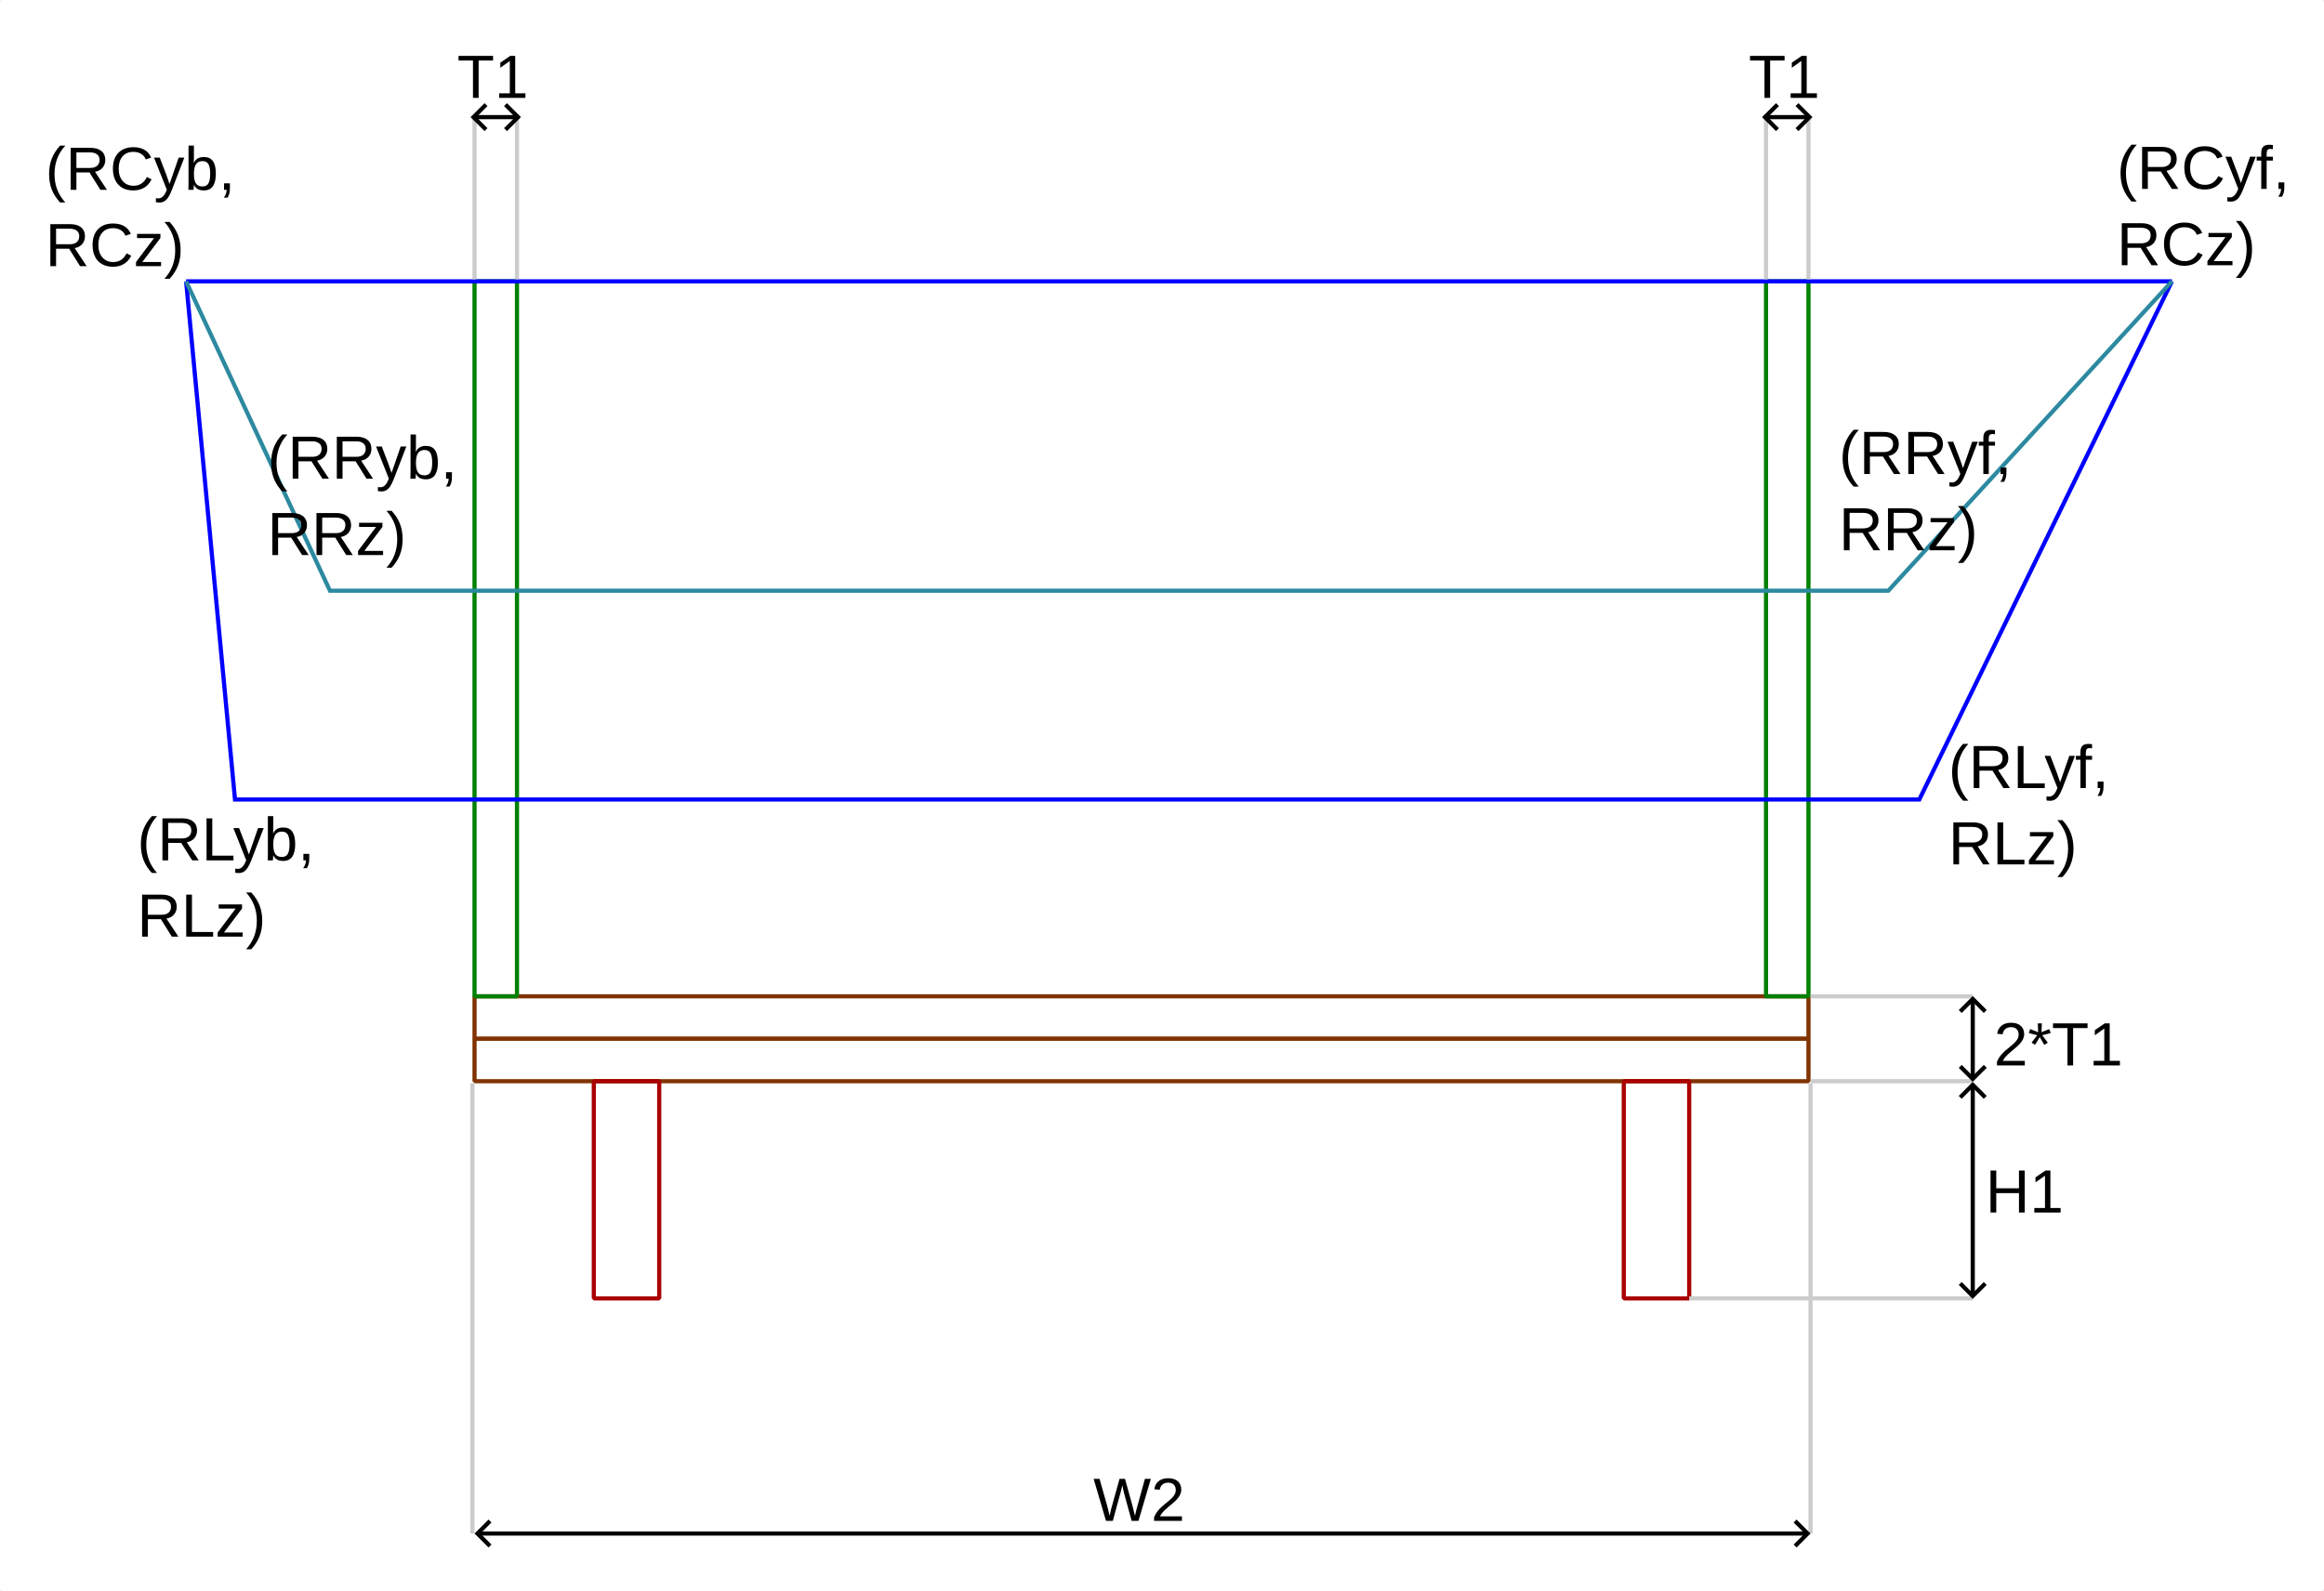
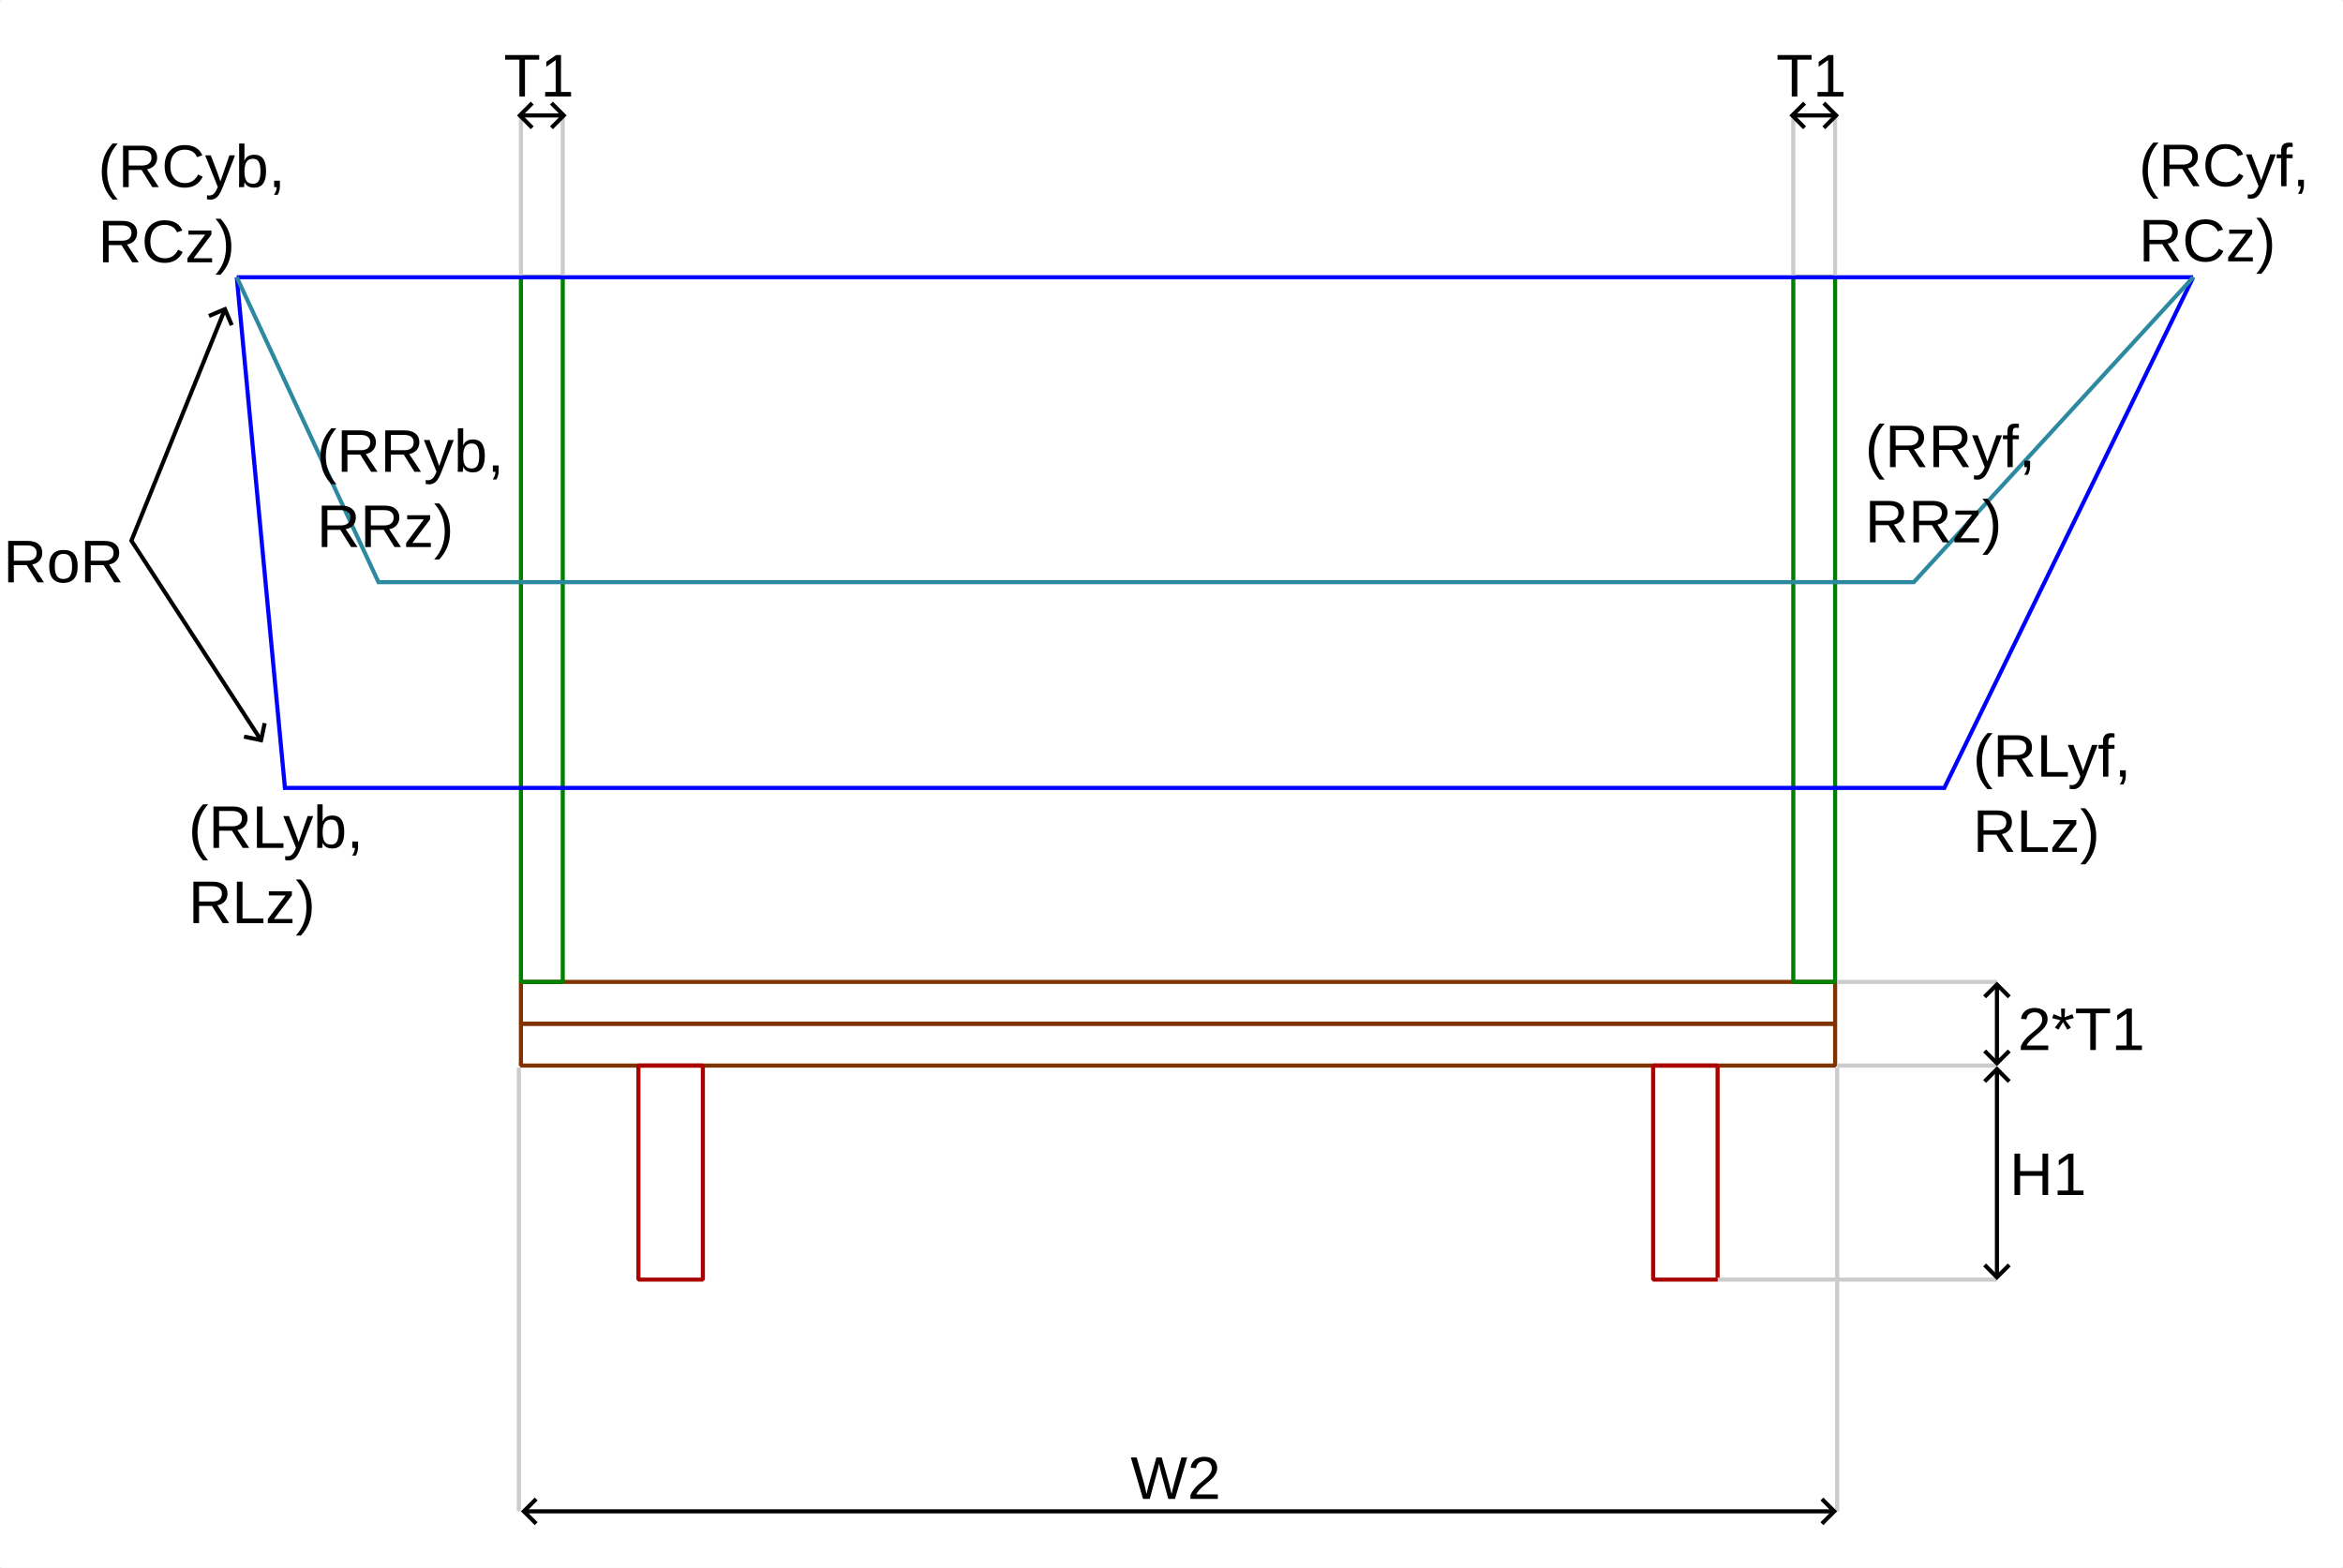
- <svg xmlns="http://www.w3.org/2000/svg" width="558.129" height="382.185" viewBox="0 0 147.672 101.12" version="1.1" id="svg1">
+ <svg xmlns="http://www.w3.org/2000/svg" width="571.149" height="382.185" viewBox="0 0 151.117 101.12" version="1.1" id="svg1">
  <defs id="defs1">
+     <rect x="11.601" y="2427.017" width="41.991" height="36.802" id="rect88" />
    <rect x="438.817" y="2296.898" width="26.736" height="18.983" id="rect21" />
    <marker style="overflow:visible" id="ArrowWide" refX="0" refY="0" orient="auto-start-reverse" markerWidth="1" markerHeight="1" viewBox="0 0 1 1" preserveAspectRatio="xMidYMid">
      <path style="fill:none;stroke:context-stroke;stroke-width:1;stroke-linecap:butt" d="M 3,-3 0,0 3,3" transform="rotate(180,0.125,0)" id="path1" />
    </marker>
    <marker style="overflow:visible" id="ArrowWide-26-7-1-6-3-97" refX="0" refY="0" orient="auto-start-reverse" markerWidth="1" markerHeight="1" viewBox="0 0 1 1" preserveAspectRatio="xMidYMid">
      <path style="fill:none;stroke:context-stroke;stroke-width:1;stroke-linecap:butt" d="M 3,-3 0,0 3,3" transform="rotate(180,0.125,0)" id="path1-64-1-15-5-8-3" />
    </marker>
    <marker style="overflow:visible" id="ArrowWide-26-7-1-6-3-9-9" refX="0" refY="0" orient="auto-start-reverse" markerWidth="1" markerHeight="1" viewBox="0 0 1 1" preserveAspectRatio="xMidYMid">
      <path style="fill:none;stroke:context-stroke;stroke-width:1;stroke-linecap:butt" d="M 3,-3 0,0 3,3" transform="rotate(180,0.125,0)" id="path1-64-1-15-5-8-7-3" />
    </marker>
    <rect x="476.564" y="2132.775" width="46.005" height="39.796" id="rect51-9" />
    <rect x="370.492" y="2150.512" width="82.065" height="45.107" id="rect52-4" />
    <marker style="overflow:visible" id="ArrowWide-6" refX="0" refY="0" orient="auto-start-reverse" markerWidth="1" markerHeight="1" viewBox="0 0 1 1" preserveAspectRatio="xMidYMid">
      <path style="fill:none;stroke:context-stroke;stroke-width:1;stroke-linecap:butt" d="M 3,-3 0,0 3,3" transform="rotate(180,0.125,0)" id="path1-56" />
    </marker>
    <rect x="438.817" y="2296.898" width="26.736" height="18.983" id="rect21-3" />
    <rect x="105.908" y="1559.059" width="139.518" height="51.85" id="rect54-4" />
    <rect x="105.908" y="1559.059" width="139.518" height="51.85" id="rect54-4-4" />
    <rect x="105.908" y="1559.059" width="139.518" height="51.85" id="rect54-4-8" />
    <rect x="105.908" y="1559.059" width="139.518" height="51.85" id="rect54-4-8-0" />
    <rect x="105.908" y="1559.059" width="139.518" height="51.85" id="rect54-4-8-0-7" />
    <rect x="105.908" y="1559.059" width="139.518" height="51.85" id="rect54-4-8-0-7-5" />
    <marker style="overflow:visible" id="ArrowWide-26-7-1-7-8" refX="0" refY="0" orient="auto-start-reverse" markerWidth="1" markerHeight="1" viewBox="0 0 1 1" preserveAspectRatio="xMidYMid">
      <path style="fill:none;stroke:context-stroke;stroke-width:1;stroke-linecap:butt" d="M 3,-3 0,0 3,3" transform="rotate(180,0.125,0)" id="path1-64-1-15-3-1" />
    </marker>
    <rect x="254.059" y="2178.244" width="94.787" height="56.667" id="rect40-3" />
  </defs>
-   <g id="layer1" transform="translate(-6.304866,-608.0873)">
-     <rect style="fill:#ffffff;stroke:#ffffff;stroke-width:0.265;stroke-linejoin:bevel" id="rect41" width="147.407" height="100.855" x="6.437" y="608.22" />
+   <g id="layer1" transform="translate(-2.859793,-608.0873)">
+     <rect style="fill:#ffffff;stroke:#ffffff;stroke-width:0.265;stroke-linejoin:bevel" id="rect41" width="150.852" height="100.855" x="2.992" y="608.22" />
    <rect style="fill:none;stroke:#803300;stroke-width:0.265;stroke-linejoin:bevel" id="rect19-7-5" width="84.762" height="2.697" x="36.458" y="671.415" />
    <rect style="fill:none;stroke:#803300;stroke-width:0.265;stroke-linejoin:bevel" id="rect19-7-5-2" width="84.762" height="2.697" x="36.458" y="674.113" />
    <rect style="fill:none;stroke:#aa0000;stroke-width:0.265;stroke-linejoin:bevel" id="rect30-7" width="4.156" height="13.805" x="44.037" y="676.81" />
    <rect style="fill:none;stroke:#aa0000;stroke-width:0.265;stroke-linejoin:bevel" id="rect30-7-9" width="4.156" height="13.805" x="109.484" y="676.81" />
    <rect style="fill:none;stroke:#008000;stroke-width:0.265;stroke-linejoin:bevel" id="rect19-7-5-3" width="45.445" height="2.697" x="625.97" y="-121.219" transform="rotate(90)" />
    <rect style="fill:none;stroke:#008000;stroke-width:0.265;stroke-linejoin:bevel" id="rect19-7-5-3-2" width="45.445" height="2.697" x="625.97" y="-39.155" transform="rotate(90)" />
    <path style="fill:none;stroke:#0000ff;stroke-width:0.265px;stroke-linecap:butt;stroke-linejoin:miter;stroke-opacity:1" d="M 18.13,625.97 H 144.315" id="path4" />
    <path style="fill:none;stroke:#0000ff;stroke-width:0.265px;stroke-linecap:butt;stroke-linejoin:miter;stroke-opacity:1" d="m 144.315,625.97 -16.052,32.934 H 21.237 l -3.106,-32.934" id="path5" />
    <path style="fill:none;stroke:#cccccc;stroke-width:0.265px;stroke-linecap:butt;stroke-linejoin:miter;stroke-opacity:1" d="M 131.657,671.415 H 121.352" id="path41-2-3-5-2-3-8" />
    <path style="fill:none;stroke:#cccccc;stroke-width:0.265px;stroke-linecap:butt;stroke-linejoin:miter;stroke-opacity:1" d="M 131.657,676.81 H 121.352" id="path41-2-3-5-2-3-1-45" />
    <path style="fill:none;stroke:#cccccc;stroke-width:0.265px;stroke-linecap:butt;stroke-linejoin:miter;stroke-opacity:1" d="M 131.657,690.615 H 113.641" id="path41-2-3-5-2-3-1-4-0" />
    <path style="fill:none;stroke:#000000;stroke-width:0.265px;stroke-linecap:butt;stroke-linejoin:miter;stroke-opacity:1;marker-start:url(#ArrowWide-26-7-1-6-3-97);marker-end:url(#ArrowWide-26-7-1-6-3-97)" d="m 131.657,676.595 v -4.944" id="path42-0-7-6-4-8-3" />
    <path style="fill:none;stroke:#000000;stroke-width:0.265px;stroke-linecap:butt;stroke-linejoin:miter;stroke-opacity:1;marker-start:url(#ArrowWide-26-7-1-6-3-9-9);marker-end:url(#ArrowWide-26-7-1-6-3-9-9)" d="M 131.657,690.396 V 677.107" id="path42-0-7-6-4-8-4-6" />
    <text xml:space="preserve" transform="matrix(0.2645833,0,0,0.2645833,6.378952,117.3667)" id="text51-1" style="font-style:normal;font-variant:normal;font-weight:normal;font-stretch:normal;font-size:14.667px;line-height:1.25;font-family:'Liberation Sans';-inkscape-font-specification:'Liberation Sans';font-variant-ligatures:normal;font-variant-position:normal;font-variant-caps:normal;font-variant-numeric:normal;font-variant-alternates:normal;font-variant-east-asian:normal;font-feature-settings:normal;font-variation-settings:normal;text-indent:0;text-align:start;text-decoration-line:none;text-decoration-style:solid;text-decoration-color:#000000;letter-spacing:normal;word-spacing:normal;text-transform:none;writing-mode:lr-tb;direction:ltr;text-orientation:mixed;dominant-baseline:auto;baseline-shift:baseline;white-space:pre;shape-inside:url(#rect51-9);shape-padding:0;shape-margin:0;inline-size:0;display:inline;vector-effect:none;fill:#000000;fill-opacity:1;stroke-width:1;stroke-linecap:butt;stroke-linejoin:miter;stroke-miterlimit:4;stroke-dasharray:none;stroke-dashoffset:0;stroke-opacity:1;-inkscape-stroke:none;stop-color:#000000">
      <tspan x="476.564" y="2145.986" id="tspan1">H1</tspan>
    </text>
    <text xml:space="preserve" transform="matrix(0.2645833,0,0,0.2645833,34.97604,103.3209)" id="text52-0" style="font-style:normal;font-variant:normal;font-weight:normal;font-stretch:normal;font-size:14.667px;line-height:1.25;font-family:'Liberation Sans';-inkscape-font-specification:'Liberation Sans';font-variant-ligatures:normal;font-variant-position:normal;font-variant-caps:normal;font-variant-numeric:normal;font-variant-alternates:normal;font-variant-east-asian:normal;font-feature-settings:normal;font-variation-settings:normal;text-indent:0;text-align:start;text-decoration-line:none;text-decoration-style:solid;text-decoration-color:#000000;letter-spacing:normal;word-spacing:normal;text-transform:none;writing-mode:lr-tb;direction:ltr;text-orientation:mixed;dominant-baseline:auto;baseline-shift:baseline;white-space:pre;shape-inside:url(#rect52-4);shape-padding:0;shape-margin:0;inline-size:0;display:inline;vector-effect:none;fill:#000000;fill-opacity:1;stroke-width:1;stroke-linecap:butt;stroke-linejoin:miter;stroke-miterlimit:4;stroke-dasharray:none;stroke-dashoffset:0;stroke-opacity:1;-inkscape-stroke:none;stop-color:#000000">
      <tspan x="370.492" y="2163.723" id="tspan2">2*T1</tspan>
    </text>
    <path style="fill:none;stroke:#cccccc;stroke-width:0.265px;stroke-linecap:butt;stroke-linejoin:miter;stroke-opacity:1" d="m 118.522,615.532 v 10.306" id="path41-2-3-5-2-3-8-0" />
    <path style="fill:none;stroke:#cccccc;stroke-width:0.265px;stroke-linecap:butt;stroke-linejoin:miter;stroke-opacity:1" d="m 121.219,615.532 v 10.306" id="path41-2-3-5-2-3-8-0-5" />
    <path style="fill:none;stroke:#000000;stroke-width:0.265px;stroke-linecap:butt;stroke-linejoin:miter;stroke-opacity:1;marker-start:url(#ArrowWide);marker-end:url(#ArrowWide)" d="m 118.522,615.532 h 2.697" id="path10" />
    <text xml:space="preserve" transform="matrix(0.2645833,0,0,0.2645833,1.315186,3.091797)" id="text14" style="font-style:normal;font-variant:normal;font-weight:normal;font-stretch:normal;font-size:14.667px;line-height:1.25;font-family:'Liberation Sans';-inkscape-font-specification:'Liberation Sans';font-variant-ligatures:normal;font-variant-position:normal;font-variant-caps:normal;font-variant-numeric:normal;font-variant-alternates:normal;font-variant-east-asian:normal;font-feature-settings:normal;font-variation-settings:normal;text-indent:0;text-align:start;text-decoration-line:none;text-decoration-style:solid;text-decoration-color:#000000;letter-spacing:normal;word-spacing:normal;text-transform:none;writing-mode:lr-tb;direction:ltr;text-orientation:mixed;dominant-baseline:auto;baseline-shift:baseline;white-space:pre;shape-inside:url(#rect21);shape-padding:0;shape-margin:0;inline-size:0;display:inline;opacity:1;vector-effect:none;fill:#000000;fill-opacity:1;stroke-width:1;stroke-linecap:butt;stroke-linejoin:miter;stroke-miterlimit:4;stroke-dasharray:none;stroke-dashoffset:0;stroke-opacity:1;-inkscape-stroke:none;stop-color:#000000;stop-opacity:1">
      <tspan x="438.816" y="2310.11" id="tspan3">T1</tspan>
    </text>
    <path style="fill:none;stroke:#cccccc;stroke-width:0.265px;stroke-linecap:butt;stroke-linejoin:miter;stroke-opacity:1" d="m 36.458,615.532 v 10.306" id="path41-2-3-5-2-3-8-0-4" />
    <path style="fill:none;stroke:#cccccc;stroke-width:0.265px;stroke-linecap:butt;stroke-linejoin:miter;stroke-opacity:1" d="m 39.155,615.532 v 10.306" id="path41-2-3-5-2-3-8-0-5-5" />
    <path style="fill:none;stroke:#000000;stroke-width:0.265px;stroke-linecap:butt;stroke-linejoin:miter;stroke-opacity:1;marker-start:url(#ArrowWide-6);marker-end:url(#ArrowWide-6)" d="m 36.458,615.532 h 2.697" id="path10-2" />
    <text xml:space="preserve" transform="matrix(0.2645833,0,0,0.2645833,-80.74926,3.0918)" id="text14-5" style="font-style:normal;font-variant:normal;font-weight:normal;font-stretch:normal;font-size:14.667px;line-height:1.25;font-family:'Liberation Sans';-inkscape-font-specification:'Liberation Sans';font-variant-ligatures:normal;font-variant-position:normal;font-variant-caps:normal;font-variant-numeric:normal;font-variant-alternates:normal;font-variant-east-asian:normal;font-feature-settings:normal;font-variation-settings:normal;text-indent:0;text-align:start;text-decoration-line:none;text-decoration-style:solid;text-decoration-color:#000000;letter-spacing:normal;word-spacing:normal;text-transform:none;writing-mode:lr-tb;direction:ltr;text-orientation:mixed;dominant-baseline:auto;baseline-shift:baseline;white-space:pre;shape-inside:url(#rect21-3);shape-padding:0;shape-margin:0;inline-size:0;display:inline;vector-effect:none;fill:#000000;fill-opacity:1;stroke-width:1;stroke-linecap:butt;stroke-linejoin:miter;stroke-miterlimit:4;stroke-dasharray:none;stroke-dashoffset:0;stroke-opacity:1;-inkscape-stroke:none;stop-color:#000000">
      <tspan x="438.816" y="2310.11" id="tspan4">T1</tspan>
    </text>
    <path style="fill:none;stroke:#2c89a0;stroke-width:0.265px;stroke-linecap:butt;stroke-linejoin:miter;stroke-opacity:1" d="m 18.13,625.97 9.14,19.663 H 126.293 L 144.315,625.97" id="path26" />
    <text xml:space="preserve" transform="matrix(0.2645833,0,0,0.2645833,-13.00466,246.776)" id="text54-07" style="font-style:normal;font-variant:normal;font-weight:normal;font-stretch:normal;font-size:14.667px;line-height:1.25;font-family:'Liberation Sans';-inkscape-font-specification:'Liberation Sans';font-variant-ligatures:normal;font-variant-position:normal;font-variant-caps:normal;font-variant-numeric:normal;font-variant-alternates:normal;font-variant-east-asian:normal;font-feature-settings:normal;font-variation-settings:normal;text-indent:0;text-align:start;text-decoration-line:none;text-decoration-style:solid;text-decoration-color:#000000;letter-spacing:normal;word-spacing:normal;text-transform:none;writing-mode:lr-tb;direction:ltr;text-orientation:mixed;dominant-baseline:auto;baseline-shift:baseline;white-space:pre;shape-inside:url(#rect54-4);shape-padding:0;shape-margin:0;inline-size:0;display:inline;vector-effect:none;fill:#000000;fill-opacity:1;stroke-width:1;stroke-linecap:butt;stroke-linejoin:miter;stroke-miterlimit:4;stroke-dasharray:none;stroke-dashoffset:0;stroke-opacity:1;-inkscape-stroke:none;stop-color:#000000">
      <tspan x="105.908" y="1572.27" id="tspan5">(RLyb,
</tspan>
      <tspan x="105.908" y="1590.603" id="tspan6">RLz)</tspan>
    </text>
    <text xml:space="preserve" transform="matrix(0.2645833,0,0,0.2645833,-4.727683,222.5205)" id="text54-07-1" style="font-style:normal;font-variant:normal;font-weight:normal;font-stretch:normal;font-size:14.667px;line-height:1.25;font-family:'Liberation Sans';-inkscape-font-specification:'Liberation Sans';font-variant-ligatures:normal;font-variant-position:normal;font-variant-caps:normal;font-variant-numeric:normal;font-variant-alternates:normal;font-variant-east-asian:normal;font-feature-settings:normal;font-variation-settings:normal;text-indent:0;text-align:start;text-decoration-line:none;text-decoration-style:solid;text-decoration-color:#000000;letter-spacing:normal;word-spacing:normal;text-transform:none;writing-mode:lr-tb;direction:ltr;text-orientation:mixed;dominant-baseline:auto;baseline-shift:baseline;white-space:pre;shape-inside:url(#rect54-4-4);shape-padding:0;shape-margin:0;inline-size:0;display:inline;vector-effect:none;fill:#000000;fill-opacity:1;stroke-width:1;stroke-linecap:butt;stroke-linejoin:miter;stroke-miterlimit:4;stroke-dasharray:none;stroke-dashoffset:0;stroke-opacity:1;-inkscape-stroke:none;stop-color:#000000">
      <tspan x="105.908" y="1572.27" id="tspan7">(RRyb,
</tspan>
      <tspan x="105.908" y="1590.603" id="tspan8">RRz)</tspan>
    </text>
    <text xml:space="preserve" transform="matrix(0.2645833,0,0,0.2645833,-18.8353,204.1583)" id="text54-07-2" style="font-style:normal;font-variant:normal;font-weight:normal;font-stretch:normal;font-size:14.667px;line-height:1.25;font-family:'Liberation Sans';-inkscape-font-specification:'Liberation Sans';font-variant-ligatures:normal;font-variant-position:normal;font-variant-caps:normal;font-variant-numeric:normal;font-variant-alternates:normal;font-variant-east-asian:normal;font-feature-settings:normal;font-variation-settings:normal;text-indent:0;text-align:start;text-decoration-line:none;text-decoration-style:solid;text-decoration-color:#000000;letter-spacing:normal;word-spacing:normal;text-transform:none;writing-mode:lr-tb;direction:ltr;text-orientation:mixed;dominant-baseline:auto;baseline-shift:baseline;white-space:pre;shape-inside:url(#rect54-4-8);shape-padding:0;shape-margin:0;inline-size:0;display:inline;vector-effect:none;fill:#000000;fill-opacity:1;stroke-width:1;stroke-linecap:butt;stroke-linejoin:miter;stroke-miterlimit:4;stroke-dasharray:none;stroke-dashoffset:0;stroke-opacity:1;-inkscape-stroke:none;stop-color:#000000">
      <tspan x="105.908" y="1572.27" id="tspan9">(RCyb,
</tspan>
      <tspan x="105.908" y="1590.603" id="tspan10">RCz)</tspan>
    </text>
    <text xml:space="preserve" transform="matrix(0.2645833,0,0,0.2645833,112.7877,204.0987)" id="text54-07-2-8" style="font-style:normal;font-variant:normal;font-weight:normal;font-stretch:normal;font-size:14.667px;line-height:1.25;font-family:'Liberation Sans';-inkscape-font-specification:'Liberation Sans';font-variant-ligatures:normal;font-variant-position:normal;font-variant-caps:normal;font-variant-numeric:normal;font-variant-alternates:normal;font-variant-east-asian:normal;font-feature-settings:normal;font-variation-settings:normal;text-indent:0;text-align:start;text-decoration-line:none;text-decoration-style:solid;text-decoration-color:#000000;letter-spacing:normal;word-spacing:normal;text-transform:none;writing-mode:lr-tb;direction:ltr;text-orientation:mixed;dominant-baseline:auto;baseline-shift:baseline;white-space:pre;shape-inside:url(#rect54-4-8-0);shape-padding:0;shape-margin:0;inline-size:0;display:inline;vector-effect:none;fill:#000000;fill-opacity:1;stroke-width:1;stroke-linecap:butt;stroke-linejoin:miter;stroke-miterlimit:4;stroke-dasharray:none;stroke-dashoffset:0;stroke-opacity:1;-inkscape-stroke:none;stop-color:#000000">
      <tspan x="105.908" y="1572.27" id="tspan11">(RCyf,
</tspan>
      <tspan x="105.908" y="1590.603" id="tspan12">RCz)</tspan>
    </text>
    <text xml:space="preserve" transform="matrix(0.2645833,0,0,0.2645833,95.12857,222.2188)" id="text54-07-2-8-2" style="font-style:normal;font-variant:normal;font-weight:normal;font-stretch:normal;font-size:14.667px;line-height:1.25;font-family:'Liberation Sans';-inkscape-font-specification:'Liberation Sans';font-variant-ligatures:normal;font-variant-position:normal;font-variant-caps:normal;font-variant-numeric:normal;font-variant-alternates:normal;font-variant-east-asian:normal;font-feature-settings:normal;font-variation-settings:normal;text-indent:0;text-align:start;text-decoration-line:none;text-decoration-style:solid;text-decoration-color:#000000;letter-spacing:normal;word-spacing:normal;text-transform:none;writing-mode:lr-tb;direction:ltr;text-orientation:mixed;dominant-baseline:auto;baseline-shift:baseline;white-space:pre;shape-inside:url(#rect54-4-8-0-7);shape-padding:0;shape-margin:0;inline-size:0;display:inline;vector-effect:none;fill:#000000;fill-opacity:1;stroke-width:1;stroke-linecap:butt;stroke-linejoin:miter;stroke-miterlimit:4;stroke-dasharray:none;stroke-dashoffset:0;stroke-opacity:1;-inkscape-stroke:none;stop-color:#000000">
      <tspan x="105.908" y="1572.27" id="tspan13">(RRyf,
</tspan>
      <tspan x="105.908" y="1590.603" id="tspan14">RRz)</tspan>
    </text>
    <text xml:space="preserve" transform="matrix(0.2645833,0,0,0.2645833,102.0864,242.1829)" id="text54-07-2-8-2-4" style="font-style:normal;font-variant:normal;font-weight:normal;font-stretch:normal;font-size:14.667px;line-height:1.25;font-family:'Liberation Sans';-inkscape-font-specification:'Liberation Sans';font-variant-ligatures:normal;font-variant-position:normal;font-variant-caps:normal;font-variant-numeric:normal;font-variant-alternates:normal;font-variant-east-asian:normal;font-feature-settings:normal;font-variation-settings:normal;text-indent:0;text-align:start;text-decoration-line:none;text-decoration-style:solid;text-decoration-color:#000000;letter-spacing:normal;word-spacing:normal;text-transform:none;writing-mode:lr-tb;direction:ltr;text-orientation:mixed;dominant-baseline:auto;baseline-shift:baseline;white-space:pre;shape-inside:url(#rect54-4-8-0-7-5);shape-padding:0;shape-margin:0;inline-size:0;display:inline;vector-effect:none;fill:#000000;fill-opacity:1;stroke-width:1;stroke-linecap:butt;stroke-linejoin:miter;stroke-miterlimit:4;stroke-dasharray:none;stroke-dashoffset:0;stroke-opacity:1;-inkscape-stroke:none;stop-color:#000000">
      <tspan x="105.908" y="1572.27" id="tspan15">(RLyf,
</tspan>
      <tspan x="105.908" y="1590.603" id="tspan16">RLz)</tspan>
    </text>
    <path style="fill:none;stroke:#cccccc;stroke-width:0.265px;stroke-linecap:butt;stroke-linejoin:miter;stroke-opacity:1" d="M 36.325,705.56 V 676.942" id="path41-2-3-5-2-1-0" />
    <path style="fill:none;stroke:#cccccc;stroke-width:0.265px;stroke-linecap:butt;stroke-linejoin:miter;stroke-opacity:1" d="M 121.352,705.56 V 676.942" id="path41-2-3-5-2-1-7-8" />
    <path style="fill:none;stroke:#000000;stroke-width:0.265px;stroke-linecap:butt;stroke-linejoin:miter;stroke-opacity:1;marker-start:url(#ArrowWide-26-7-1-7-8);marker-end:url(#ArrowWide-26-7-1-7-8)" d="M 36.712,705.56 H 121.098" id="path42-0-7-6-3-8" />
    <text xml:space="preserve" transform="matrix(0.2645833,0,0,0.2645833,8.560996,124.9339)" id="text33-5" style="font-style:normal;font-variant:normal;font-weight:normal;font-stretch:normal;font-size:14.667px;line-height:1.25;font-family:'Liberation Sans';-inkscape-font-specification:'Liberation Sans';font-variant-ligatures:normal;font-variant-position:normal;font-variant-caps:normal;font-variant-numeric:normal;font-variant-alternates:normal;font-variant-east-asian:normal;font-feature-settings:normal;font-variation-settings:normal;text-indent:0;text-align:start;text-decoration-line:none;text-decoration-style:solid;text-decoration-color:#000000;letter-spacing:normal;word-spacing:normal;text-transform:none;writing-mode:lr-tb;direction:ltr;text-orientation:mixed;dominant-baseline:auto;baseline-shift:baseline;white-space:pre;shape-inside:url(#rect40-3);shape-padding:0;shape-margin:0;inline-size:0;display:inline;vector-effect:none;fill:#000000;fill-opacity:1;stroke-width:1;stroke-linecap:butt;stroke-linejoin:miter;stroke-miterlimit:4;stroke-dasharray:none;stroke-dashoffset:0;stroke-opacity:1;-inkscape-stroke:none;stop-color:#000000">
      <tspan x="254.059" y="2191.455" id="tspan17">W2</tspan>
    </text>
+     <text xml:space="preserve" transform="scale(0.2645833)" id="text88" style="font-style:normal;font-variant:normal;font-weight:normal;font-stretch:normal;font-size:14.667px;line-height:1.25;font-family:'Liberation Sans';-inkscape-font-specification:'Liberation Sans';font-variant-ligatures:normal;font-variant-position:normal;font-variant-caps:normal;font-variant-numeric:normal;font-variant-alternates:normal;font-variant-east-asian:normal;font-feature-settings:normal;font-variation-settings:normal;text-indent:0;text-align:start;text-decoration-line:none;text-decoration-style:solid;text-decoration-color:#000000;letter-spacing:normal;word-spacing:normal;text-transform:none;writing-mode:lr-tb;direction:ltr;text-orientation:mixed;dominant-baseline:auto;baseline-shift:baseline;white-space:pre;shape-inside:url(#rect88);shape-padding:0;shape-margin:0;inline-size:0;opacity:1;vector-effect:none;fill:#000000;fill-opacity:1;stroke-width:1;stroke-linecap:butt;stroke-linejoin:miter;stroke-miterlimit:4;stroke-dasharray:none;stroke-dashoffset:0;stroke-opacity:1;-inkscape-stroke:none;stop-color:#000000;stop-opacity:1">
+       <tspan x="11.602" y="2440.229" id="tspan18">RoR</tspan>
+     </text>
+     <path style="fill:none;stroke:#000000;stroke-width:0.265px;stroke-linecap:butt;stroke-linejoin:miter;stroke-opacity:1;marker-start:url(#ArrowWide);marker-end:url(#ArrowWide)" d="m 17.344,628.088 -6.01,14.871 8.328,12.812" id="path88" />
  </g>
</svg>
